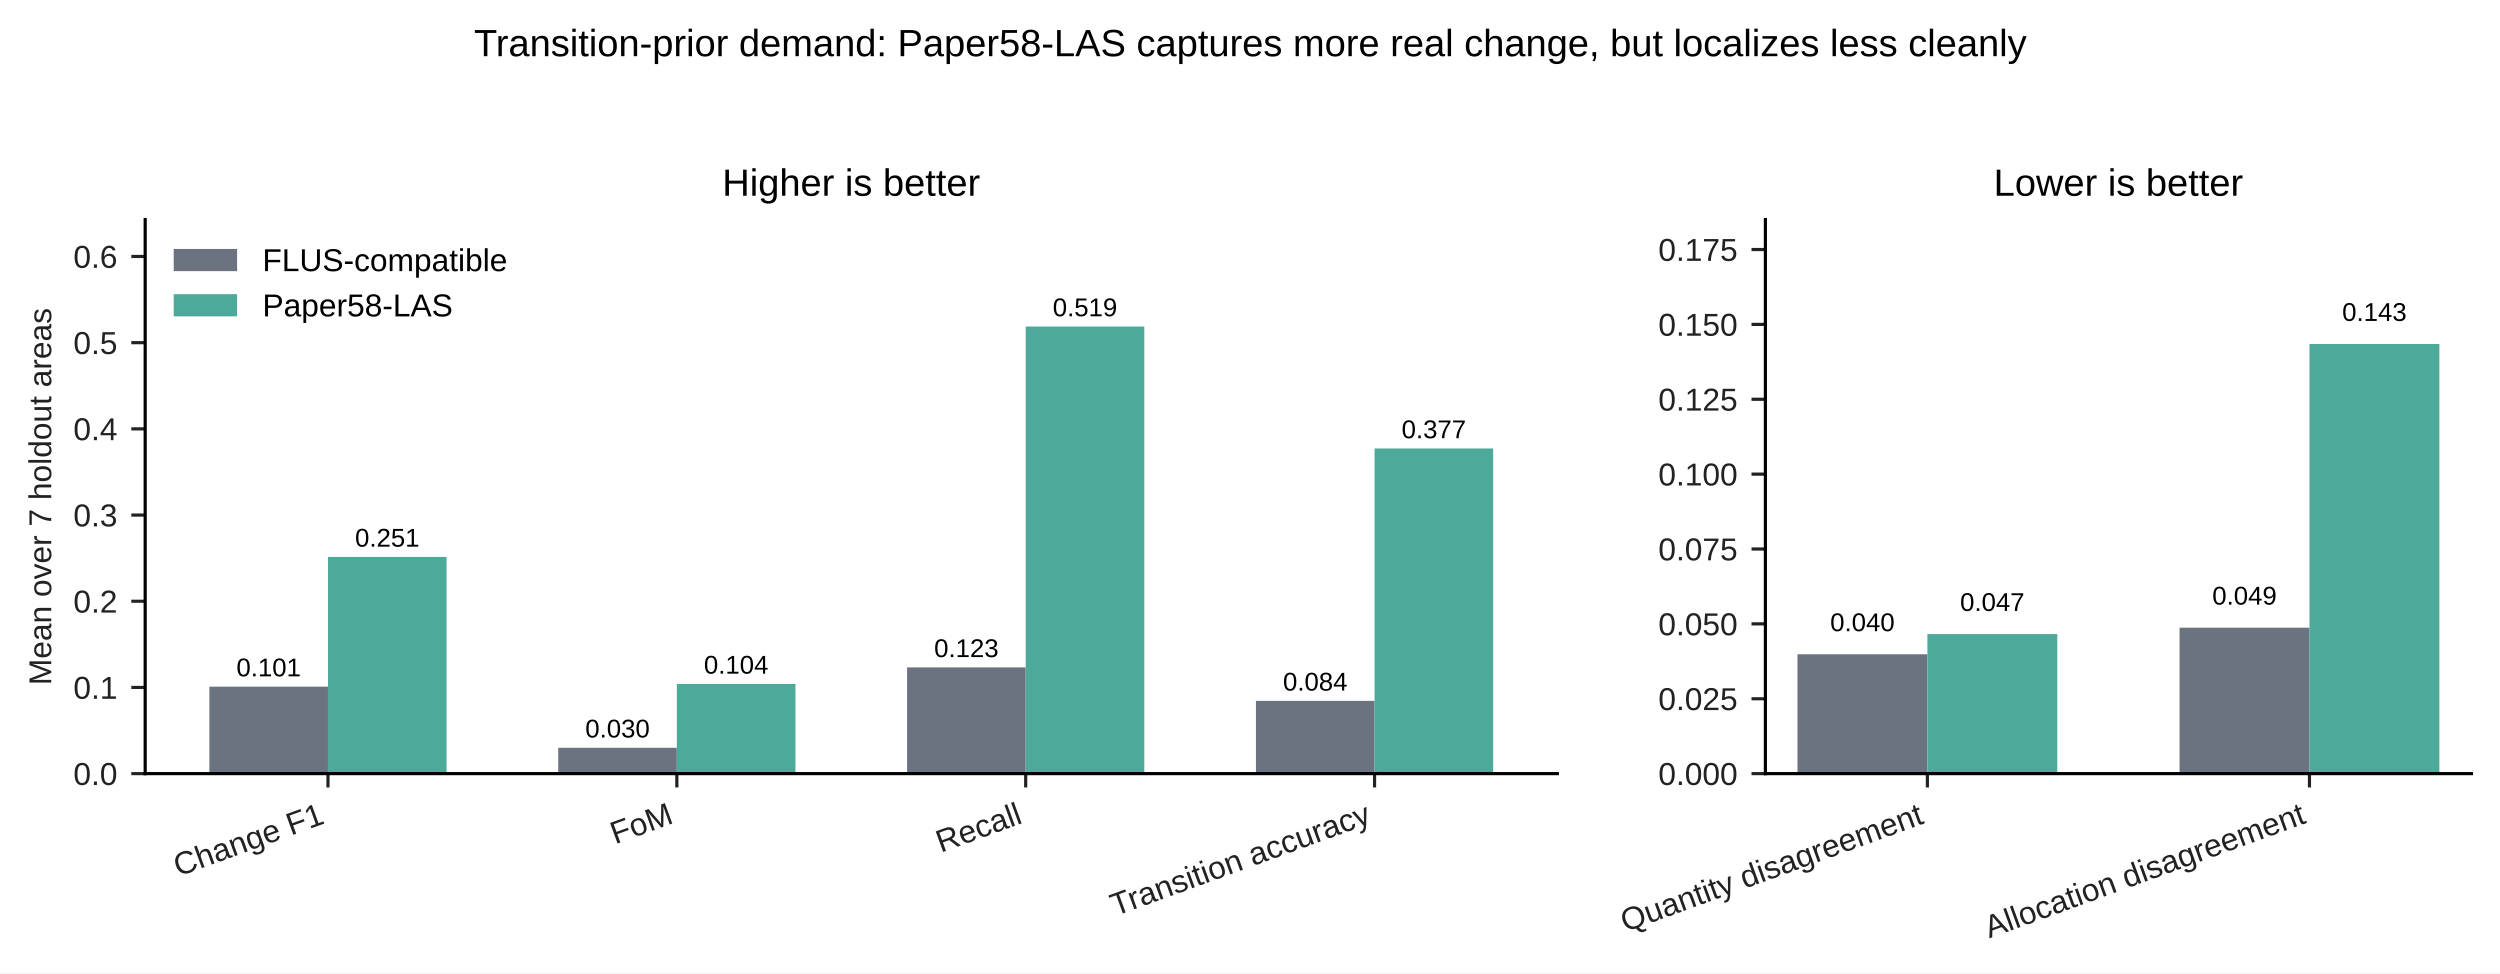
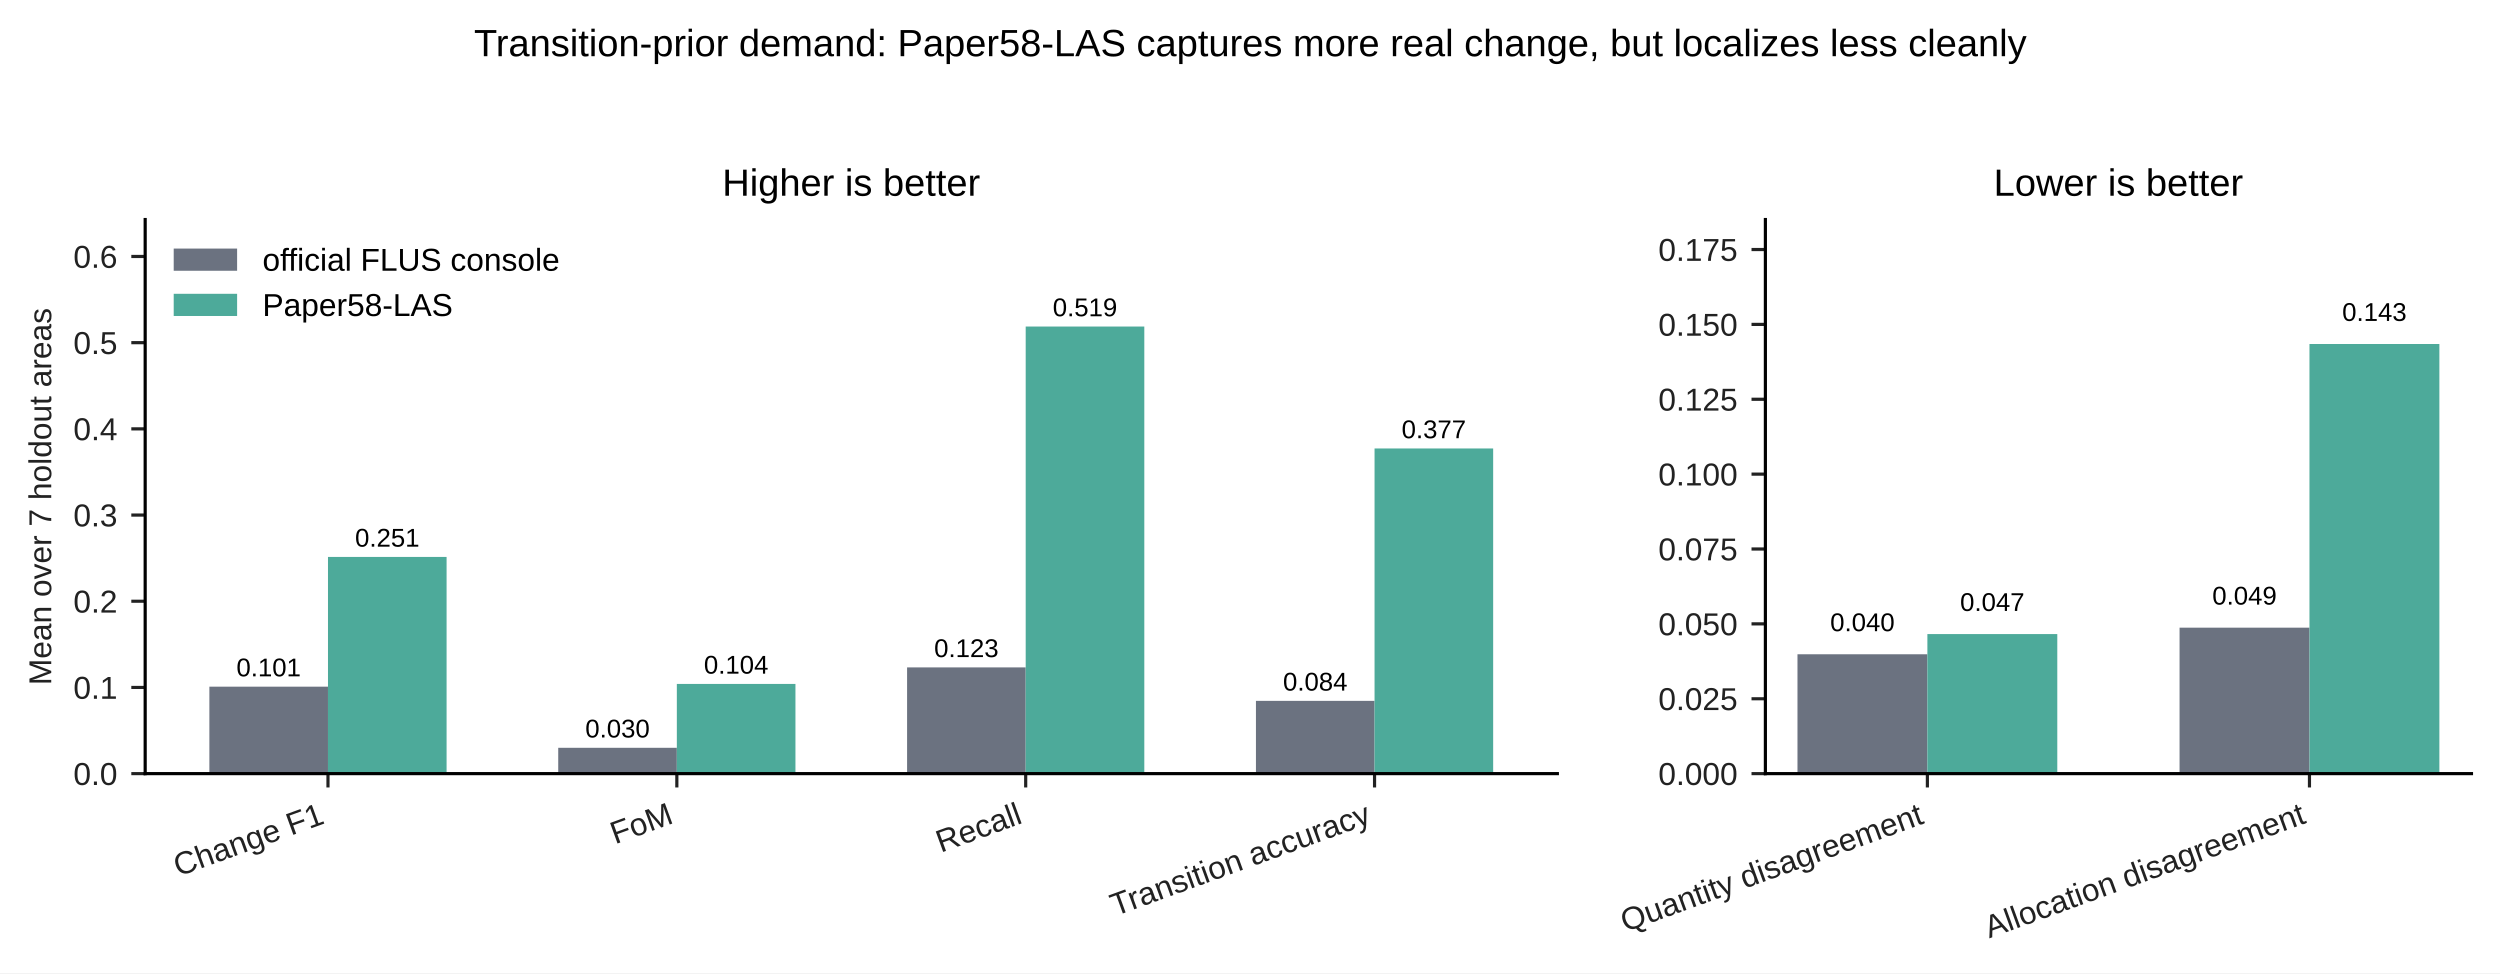
<svg xmlns="http://www.w3.org/2000/svg" xmlns:xlink="http://www.w3.org/1999/xlink" width="630.886pt" height="245.592pt" viewBox="0 0 630.886 245.592" version="1.1">
  <defs>
    <style type="text/css">*{stroke-linejoin: round; stroke-linecap: butt}</style>
  </defs>
  <g id="figure_1">
    <g id="patch_1">
      <path d="M 0 245.592 L 630.886 245.592 L 630.886 0 L 0 0 z " style="fill: #ffffff" />
    </g>
    <g id="axes_1">
      <g id="patch_2">
        <path d="M 36.636 195.228 L 393.005 195.228 L 393.005 55.401 L 36.636 55.401 z " style="fill: #ffffff" />
      </g>
      <g id="patch_3">
-         <path d="M 52.835 195.228 L 82.767 195.228 L 82.767 173.28 L 52.835 173.28 z " clip-path="url(#p665670b766)" style="fill: #6b7280" />
+         <path d="M 52.835 195.228 L 82.767 195.228 L 82.767 173.28 L 52.835 173.28 z " clip-path="url(#p2acfc96ce9)" style="fill: #6b7280" />
      </g>
      <g id="patch_4">
-         <path d="M 140.871 195.228 L 170.803 195.228 L 170.803 188.709 L 140.871 188.709 z " clip-path="url(#p665670b766)" style="fill: #6b7280" />
+         <path d="M 140.871 195.228 L 170.803 195.228 L 170.803 188.709 L 140.871 188.709 z " clip-path="url(#p2acfc96ce9)" style="fill: #6b7280" />
      </g>
      <g id="patch_5">
-         <path d="M 228.906 195.228 L 258.838 195.228 L 258.838 168.421 L 228.906 168.421 z " clip-path="url(#p665670b766)" style="fill: #6b7280" />
+         <path d="M 228.906 195.228 L 258.838 195.228 L 258.838 168.421 L 228.906 168.421 z " clip-path="url(#p2acfc96ce9)" style="fill: #6b7280" />
      </g>
      <g id="patch_6">
-         <path d="M 316.942 195.228 L 346.874 195.228 L 346.874 176.871 L 316.942 176.871 z " clip-path="url(#p665670b766)" style="fill: #6b7280" />
+         <path d="M 316.942 195.228 L 346.874 195.228 L 346.874 176.871 L 316.942 176.871 z " clip-path="url(#p2acfc96ce9)" style="fill: #6b7280" />
      </g>
      <g id="patch_7">
-         <path d="M 82.767 195.228 L 112.699 195.228 L 112.699 140.553 L 82.767 140.553 z " clip-path="url(#p665670b766)" style="fill: #4daa9a" />
+         <path d="M 82.767 195.228 L 112.699 195.228 L 112.699 140.553 L 82.767 140.553 z " clip-path="url(#p2acfc96ce9)" style="fill: #4daa9a" />
      </g>
      <g id="patch_8">
-         <path d="M 170.803 195.228 L 200.735 195.228 L 200.735 172.599 L 170.803 172.599 z " clip-path="url(#p665670b766)" style="fill: #4daa9a" />
+         <path d="M 170.803 195.228 L 200.735 195.228 L 200.735 172.599 L 170.803 172.599 z " clip-path="url(#p2acfc96ce9)" style="fill: #4daa9a" />
      </g>
      <g id="patch_9">
-         <path d="M 258.838 195.228 L 288.771 195.228 L 288.771 82.399 L 258.838 82.399 z " clip-path="url(#p665670b766)" style="fill: #4daa9a" />
+         <path d="M 258.838 195.228 L 288.771 195.228 L 288.771 82.399 L 258.838 82.399 z " clip-path="url(#p2acfc96ce9)" style="fill: #4daa9a" />
      </g>
      <g id="patch_10">
-         <path d="M 346.874 195.228 L 376.806 195.228 L 376.806 113.18 L 346.874 113.18 z " clip-path="url(#p665670b766)" style="fill: #4daa9a" />
+         <path d="M 346.874 195.228 L 376.806 195.228 L 376.806 113.18 L 346.874 113.18 z " clip-path="url(#p2acfc96ce9)" style="fill: #4daa9a" />
      </g>
      <g id="matplotlib.axis_1">
        <g id="xtick_1">
          <g id="line2d_1">
            <defs>
-               <path id="m5329ba27b9" d="M 0 0 L 0 3.5 " style="stroke: #222222; stroke-width: 0.8" />
+               <path id="m4aba3ac16d" d="M 0 0 L 0 3.5 " style="stroke: #222222; stroke-width: 0.8" />
            </defs>
            <g>
-               <use xlink:href="#m5329ba27b9" x="82.767" y="195.228" style="fill: #222222; stroke: #222222; stroke-width: 0.8" />
+               <use xlink:href="#m4aba3ac16d" x="82.767" y="195.228" style="fill: #222222; stroke: #222222; stroke-width: 0.8" />
            </g>
          </g>
          <g id="text_1">
            <text style="font-size: 8px; font-family: 'Arial', 'Helvetica', 'DejaVu Sans', sans-serif; fill: #222222" transform="translate(44.99925 221.2374) rotate(-20)">Change F1</text>
          </g>
        </g>
        <g id="xtick_2">
          <g id="line2d_2">
            <g>
-               <use xlink:href="#m5329ba27b9" x="170.803" y="195.228" style="fill: #222222; stroke: #222222; stroke-width: 0.8" />
+               <use xlink:href="#m4aba3ac16d" x="170.803" y="195.228" style="fill: #222222; stroke: #222222; stroke-width: 0.8" />
            </g>
          </g>
          <g id="text_2">
            <text style="font-size: 8px; font-family: 'Arial', 'Helvetica', 'DejaVu Sans', sans-serif; fill: #222222" transform="translate(155.225 213.0809) rotate(-20)">FoM</text>
          </g>
        </g>
        <g id="xtick_3">
          <g id="line2d_3">
            <g>
-               <use xlink:href="#m5329ba27b9" x="258.838" y="195.228" style="fill: #222222; stroke: #222222; stroke-width: 0.8" />
+               <use xlink:href="#m4aba3ac16d" x="258.838" y="195.228" style="fill: #222222; stroke: #222222; stroke-width: 0.8" />
            </g>
          </g>
          <g id="text_3">
            <text style="font-size: 8px; font-family: 'Arial', 'Helvetica', 'DejaVu Sans', sans-serif; fill: #222222" transform="translate(237.4053 215.2121) rotate(-20)">Recall</text>
          </g>
        </g>
        <g id="xtick_4">
          <g id="line2d_4">
            <g>
-               <use xlink:href="#m5329ba27b9" x="346.874" y="195.228" style="fill: #222222; stroke: #222222; stroke-width: 0.8" />
+               <use xlink:href="#m4aba3ac16d" x="346.874" y="195.228" style="fill: #222222; stroke: #222222; stroke-width: 0.8" />
            </g>
          </g>
          <g id="text_4">
            <text style="font-size: 8px; font-family: 'Arial', 'Helvetica', 'DejaVu Sans', sans-serif; fill: #222222" transform="translate(281.4079 231.2272) rotate(-20)">Transition accuracy</text>
          </g>
        </g>
      </g>
      <g id="matplotlib.axis_2">
        <g id="ytick_1">
          <g id="line2d_5">
            <defs>
-               <path id="m943d114784" d="M 0 0 L -3.5 0 " style="stroke: #222222; stroke-width: 0.8" />
+               <path id="m7554efa695" d="M 0 0 L -3.5 0 " style="stroke: #222222; stroke-width: 0.8" />
            </defs>
            <g>
-               <use xlink:href="#m943d114784" x="36.636" y="195.228" style="fill: #222222; stroke: #222222; stroke-width: 0.8" />
+               <use xlink:href="#m7554efa695" x="36.636" y="195.228" style="fill: #222222; stroke: #222222; stroke-width: 0.8" />
            </g>
          </g>
          <g id="text_5">
            <text style="font-size: 8px; font-family: 'Arial', 'Helvetica', 'DejaVu Sans', sans-serif; text-anchor: end; fill: #222222" x="29.636" y="198.091" transform="rotate(-0 29.63625 198.0912)">0.0</text>
          </g>
        </g>
        <g id="ytick_2">
          <g id="line2d_6">
            <g>
-               <use xlink:href="#m943d114784" x="36.636" y="173.477" style="fill: #222222; stroke: #222222; stroke-width: 0.8" />
+               <use xlink:href="#m7554efa695" x="36.636" y="173.477" style="fill: #222222; stroke: #222222; stroke-width: 0.8" />
            </g>
          </g>
          <g id="text_6">
            <text style="font-size: 8px; font-family: 'Arial', 'Helvetica', 'DejaVu Sans', sans-serif; text-anchor: end; fill: #222222" x="29.636" y="176.34" transform="rotate(-0 29.63625 176.3403)">0.1</text>
          </g>
        </g>
        <g id="ytick_3">
          <g id="line2d_7">
            <g>
-               <use xlink:href="#m943d114784" x="36.636" y="151.726" style="fill: #222222; stroke: #222222; stroke-width: 0.8" />
+               <use xlink:href="#m7554efa695" x="36.636" y="151.726" style="fill: #222222; stroke: #222222; stroke-width: 0.8" />
            </g>
          </g>
          <g id="text_7">
            <text style="font-size: 8px; font-family: 'Arial', 'Helvetica', 'DejaVu Sans', sans-serif; text-anchor: end; fill: #222222" x="29.636" y="154.589" transform="rotate(-0 29.63625 154.5893)">0.2</text>
          </g>
        </g>
        <g id="ytick_4">
          <g id="line2d_8">
            <g>
-               <use xlink:href="#m943d114784" x="36.636" y="129.975" style="fill: #222222; stroke: #222222; stroke-width: 0.8" />
+               <use xlink:href="#m7554efa695" x="36.636" y="129.975" style="fill: #222222; stroke: #222222; stroke-width: 0.8" />
            </g>
          </g>
          <g id="text_8">
            <text style="font-size: 8px; font-family: 'Arial', 'Helvetica', 'DejaVu Sans', sans-serif; text-anchor: end; fill: #222222" x="29.636" y="132.838" transform="rotate(-0 29.63625 132.8383)">0.3</text>
          </g>
        </g>
        <g id="ytick_5">
          <g id="line2d_9">
            <g>
-               <use xlink:href="#m943d114784" x="36.636" y="108.224" style="fill: #222222; stroke: #222222; stroke-width: 0.8" />
+               <use xlink:href="#m7554efa695" x="36.636" y="108.224" style="fill: #222222; stroke: #222222; stroke-width: 0.8" />
            </g>
          </g>
          <g id="text_9">
            <text style="font-size: 8px; font-family: 'Arial', 'Helvetica', 'DejaVu Sans', sans-serif; text-anchor: end; fill: #222222" x="29.636" y="111.087" transform="rotate(-0 29.63625 111.0874)">0.4</text>
          </g>
        </g>
        <g id="ytick_6">
          <g id="line2d_10">
            <g>
-               <use xlink:href="#m943d114784" x="36.636" y="86.473" style="fill: #222222; stroke: #222222; stroke-width: 0.8" />
+               <use xlink:href="#m7554efa695" x="36.636" y="86.473" style="fill: #222222; stroke: #222222; stroke-width: 0.8" />
            </g>
          </g>
          <g id="text_10">
            <text style="font-size: 8px; font-family: 'Arial', 'Helvetica', 'DejaVu Sans', sans-serif; text-anchor: end; fill: #222222" x="29.636" y="89.336" transform="rotate(-0 29.63625 89.33642)">0.5</text>
          </g>
        </g>
        <g id="ytick_7">
          <g id="line2d_11">
            <g>
-               <use xlink:href="#m943d114784" x="36.636" y="64.722" style="fill: #222222; stroke: #222222; stroke-width: 0.8" />
+               <use xlink:href="#m7554efa695" x="36.636" y="64.722" style="fill: #222222; stroke: #222222; stroke-width: 0.8" />
            </g>
          </g>
          <g id="text_11">
            <text style="font-size: 8px; font-family: 'Arial', 'Helvetica', 'DejaVu Sans', sans-serif; text-anchor: end; fill: #222222" x="29.636" y="67.585" transform="rotate(-0 29.63625 67.58545)">0.6</text>
          </g>
        </g>
        <g id="text_12">
          <text style="font-size: 8px; font-family: 'Arial', 'Helvetica', 'DejaVu Sans', sans-serif; text-anchor: middle; fill: #222222" x="12.926" y="125.315" transform="rotate(-90 12.92625 125.3146)">Mean over 7 holdout areas</text>
        </g>
      </g>
      <g id="patch_11">
        <path d="M 36.636 195.228 L 36.636 55.401 " style="fill: none; stroke: #000000; stroke-width: 0.8; stroke-linejoin: miter; stroke-linecap: square" />
      </g>
      <g id="patch_12">
        <path d="M 36.636 195.228 L 393.005 195.228 " style="fill: none; stroke: #000000; stroke-width: 0.8; stroke-linejoin: miter; stroke-linecap: square" />
      </g>
      <g id="text_13">
        <text style="font-size: 6.5px; font-family: 'Arial', 'Helvetica', 'DejaVu Sans', sans-serif; text-anchor: middle" x="67.801" y="170.683" transform="rotate(-0 67.80091 170.6832)">0.101</text>
      </g>
      <g id="text_14">
        <text style="font-size: 6.5px; font-family: 'Arial', 'Helvetica', 'DejaVu Sans', sans-serif; text-anchor: middle" x="155.837" y="186.112" transform="rotate(-0 155.8367 186.1119)">0.030</text>
      </g>
      <g id="text_15">
        <text style="font-size: 6.5px; font-family: 'Arial', 'Helvetica', 'DejaVu Sans', sans-serif; text-anchor: middle" x="243.872" y="165.824" transform="rotate(-0 243.8724 165.8241)">0.123</text>
      </g>
      <g id="text_16">
        <text style="font-size: 6.5px; font-family: 'Arial', 'Helvetica', 'DejaVu Sans', sans-serif; text-anchor: middle" x="331.908" y="174.274" transform="rotate(-0 331.9082 174.2744)">0.084</text>
      </g>
      <g id="text_17">
        <text style="font-size: 6.5px; font-family: 'Arial', 'Helvetica', 'DejaVu Sans', sans-serif; text-anchor: middle" x="97.733" y="137.956" transform="rotate(-0 97.73306 137.9563)">0.251</text>
      </g>
      <g id="text_18">
        <text style="font-size: 6.5px; font-family: 'Arial', 'Helvetica', 'DejaVu Sans', sans-serif; text-anchor: middle" x="185.769" y="170.002" transform="rotate(-0 185.7688 170.0022)">0.104</text>
      </g>
      <g id="text_19">
        <text style="font-size: 6.5px; font-family: 'Arial', 'Helvetica', 'DejaVu Sans', sans-serif; text-anchor: middle" x="273.805" y="79.802" transform="rotate(-0 273.8046 79.80166)">0.519</text>
      </g>
      <g id="text_20">
        <text style="font-size: 6.5px; font-family: 'Arial', 'Helvetica', 'DejaVu Sans', sans-serif; text-anchor: middle" x="361.84" y="110.583" transform="rotate(-0 361.8403 110.5829)">0.377</text>
      </g>
      <g id="text_21">
        <text style="font-size: 9.6px; font-family: 'Arial', 'Helvetica', 'DejaVu Sans', sans-serif; text-anchor: middle" x="214.821" y="49.401" transform="rotate(-0 214.8206 49.401)">Higher is better</text>
      </g>
      <g id="legend_1">
        <g id="patch_13">
-           <path d="M 43.836 68.425 L 59.836 68.425 L 59.836 62.825 L 43.836 62.825 z " style="fill: #6b7280" />
+           <path d="M 43.836 68.327 L 59.836 68.327 L 59.836 62.727 L 43.836 62.727 z " style="fill: #6b7280" />
        </g>
        <g id="text_22">
-           <text style="font-size: 8px; font-family: 'Arial', 'Helvetica', 'DejaVu Sans', sans-serif; text-anchor: start" x="66.236" y="68.425" transform="rotate(-0 66.23625 68.42475)">FLUS-compatible</text>
+           <text style="font-size: 8px; font-family: 'Arial', 'Helvetica', 'DejaVu Sans', sans-serif; text-anchor: start" x="66.236" y="68.327" transform="rotate(-0 66.23625 68.32725)">official FLUS console</text>
        </g>
        <g id="patch_14">
-           <path d="M 43.836 79.838 L 59.836 79.838 L 59.836 74.239 L 43.836 74.239 z " style="fill: #4daa9a" />
+           <path d="M 43.836 79.741 L 59.836 79.741 L 59.836 74.141 L 43.836 74.141 z " style="fill: #4daa9a" />
        </g>
        <g id="text_23">
-           <text style="font-size: 8px; font-family: 'Arial', 'Helvetica', 'DejaVu Sans', sans-serif; text-anchor: start" x="66.236" y="79.838" transform="rotate(-0 66.23625 79.8385)">Paper58-LAS</text>
+           <text style="font-size: 8px; font-family: 'Arial', 'Helvetica', 'DejaVu Sans', sans-serif; text-anchor: start" x="66.236" y="79.741" transform="rotate(-0 66.23625 79.741)">Paper58-LAS</text>
        </g>
      </g>
    </g>
    <g id="axes_2">
      <g id="patch_15">
        <path d="M 445.502 195.228 L 623.686 195.228 L 623.686 55.401 L 445.502 55.401 z " style="fill: #ffffff" />
      </g>
      <g id="patch_16">
-         <path d="M 453.601 195.228 L 486.384 195.228 L 486.384 165.107 L 453.601 165.107 z " clip-path="url(#p9cfb8aae22)" style="fill: #6b7280" />
+         <path d="M 453.601 195.228 L 486.384 195.228 L 486.384 165.107 L 453.601 165.107 z " clip-path="url(#p484b95293a)" style="fill: #6b7280" />
      </g>
      <g id="patch_17">
-         <path d="M 550.021 195.228 L 582.804 195.228 L 582.804 158.397 L 550.021 158.397 z " clip-path="url(#p9cfb8aae22)" style="fill: #6b7280" />
+         <path d="M 550.021 195.228 L 582.804 195.228 L 582.804 158.397 L 550.021 158.397 z " clip-path="url(#p484b95293a)" style="fill: #6b7280" />
      </g>
      <g id="patch_18">
-         <path d="M 486.384 195.228 L 519.167 195.228 L 519.167 160.005 L 486.384 160.005 z " clip-path="url(#p9cfb8aae22)" style="fill: #4daa9a" />
+         <path d="M 486.384 195.228 L 519.167 195.228 L 519.167 160.005 L 486.384 160.005 z " clip-path="url(#p484b95293a)" style="fill: #4daa9a" />
      </g>
      <g id="patch_19">
-         <path d="M 582.804 195.228 L 615.587 195.228 L 615.587 86.811 L 582.804 86.811 z " clip-path="url(#p9cfb8aae22)" style="fill: #4daa9a" />
+         <path d="M 582.804 195.228 L 615.587 195.228 L 615.587 86.811 L 582.804 86.811 z " clip-path="url(#p484b95293a)" style="fill: #4daa9a" />
      </g>
      <g id="matplotlib.axis_3">
        <g id="xtick_5">
          <g id="line2d_12">
            <g>
-               <use xlink:href="#m5329ba27b9" x="486.384" y="195.228" style="fill: #222222; stroke: #222222; stroke-width: 0.8" />
+               <use xlink:href="#m4aba3ac16d" x="486.384" y="195.228" style="fill: #222222; stroke: #222222; stroke-width: 0.8" />
            </g>
          </g>
          <g id="text_24">
            <text style="font-size: 8px; font-family: 'Arial', 'Helvetica', 'DejaVu Sans', sans-serif; fill: #222222" transform="translate(410.1793 235.232) rotate(-20)">Quantity disagreement</text>
          </g>
        </g>
        <g id="xtick_6">
          <g id="line2d_13">
            <g>
-               <use xlink:href="#m5329ba27b9" x="582.804" y="195.228" style="fill: #222222; stroke: #222222; stroke-width: 0.8" />
+               <use xlink:href="#m4aba3ac16d" x="582.804" y="195.228" style="fill: #222222; stroke: #222222; stroke-width: 0.8" />
            </g>
          </g>
          <g id="text_25">
            <text style="font-size: 8px; font-family: 'Arial', 'Helvetica', 'DejaVu Sans', sans-serif; fill: #222222" transform="translate(501.9996 236.8099) rotate(-20)">Allocation disagreement</text>
          </g>
        </g>
      </g>
      <g id="matplotlib.axis_4">
        <g id="ytick_8">
          <g id="line2d_14">
            <g>
-               <use xlink:href="#m943d114784" x="445.502" y="195.228" style="fill: #222222; stroke: #222222; stroke-width: 0.8" />
+               <use xlink:href="#m7554efa695" x="445.502" y="195.228" style="fill: #222222; stroke: #222222; stroke-width: 0.8" />
            </g>
          </g>
          <g id="text_26">
            <text style="font-size: 8px; font-family: 'Arial', 'Helvetica', 'DejaVu Sans', sans-serif; text-anchor: end; fill: #222222" x="438.502" y="198.091" transform="rotate(-0 438.5019 198.0912)">0.000</text>
          </g>
        </g>
        <g id="ytick_9">
          <g id="line2d_15">
            <g>
-               <use xlink:href="#m943d114784" x="445.502" y="176.334" style="fill: #222222; stroke: #222222; stroke-width: 0.8" />
+               <use xlink:href="#m7554efa695" x="445.502" y="176.334" style="fill: #222222; stroke: #222222; stroke-width: 0.8" />
            </g>
          </g>
          <g id="text_27">
            <text style="font-size: 8px; font-family: 'Arial', 'Helvetica', 'DejaVu Sans', sans-serif; text-anchor: end; fill: #222222" x="438.502" y="179.197" transform="rotate(-0 438.5019 179.197)">0.025</text>
          </g>
        </g>
        <g id="ytick_10">
          <g id="line2d_16">
            <g>
-               <use xlink:href="#m943d114784" x="445.502" y="157.44" style="fill: #222222; stroke: #222222; stroke-width: 0.8" />
+               <use xlink:href="#m7554efa695" x="445.502" y="157.44" style="fill: #222222; stroke: #222222; stroke-width: 0.8" />
            </g>
          </g>
          <g id="text_28">
            <text style="font-size: 8px; font-family: 'Arial', 'Helvetica', 'DejaVu Sans', sans-serif; text-anchor: end; fill: #222222" x="438.502" y="160.303" transform="rotate(-0 438.5019 160.3028)">0.050</text>
          </g>
        </g>
        <g id="ytick_11">
          <g id="line2d_17">
            <g>
-               <use xlink:href="#m943d114784" x="445.502" y="138.546" style="fill: #222222; stroke: #222222; stroke-width: 0.8" />
+               <use xlink:href="#m7554efa695" x="445.502" y="138.546" style="fill: #222222; stroke: #222222; stroke-width: 0.8" />
            </g>
          </g>
          <g id="text_29">
            <text style="font-size: 8px; font-family: 'Arial', 'Helvetica', 'DejaVu Sans', sans-serif; text-anchor: end; fill: #222222" x="438.502" y="141.409" transform="rotate(-0 438.5019 141.4086)">0.075</text>
          </g>
        </g>
        <g id="ytick_12">
          <g id="line2d_18">
            <g>
-               <use xlink:href="#m943d114784" x="445.502" y="119.651" style="fill: #222222; stroke: #222222; stroke-width: 0.8" />
+               <use xlink:href="#m7554efa695" x="445.502" y="119.651" style="fill: #222222; stroke: #222222; stroke-width: 0.8" />
            </g>
          </g>
          <g id="text_30">
            <text style="font-size: 8px; font-family: 'Arial', 'Helvetica', 'DejaVu Sans', sans-serif; text-anchor: end; fill: #222222" x="438.502" y="122.514" transform="rotate(-0 438.5019 122.5144)">0.100</text>
          </g>
        </g>
        <g id="ytick_13">
          <g id="line2d_19">
            <g>
-               <use xlink:href="#m943d114784" x="445.502" y="100.757" style="fill: #222222; stroke: #222222; stroke-width: 0.8" />
+               <use xlink:href="#m7554efa695" x="445.502" y="100.757" style="fill: #222222; stroke: #222222; stroke-width: 0.8" />
            </g>
          </g>
          <g id="text_31">
            <text style="font-size: 8px; font-family: 'Arial', 'Helvetica', 'DejaVu Sans', sans-serif; text-anchor: end; fill: #222222" x="438.502" y="103.62" transform="rotate(-0 438.5019 103.6202)">0.125</text>
          </g>
        </g>
        <g id="ytick_14">
          <g id="line2d_20">
            <g>
-               <use xlink:href="#m943d114784" x="445.502" y="81.863" style="fill: #222222; stroke: #222222; stroke-width: 0.8" />
+               <use xlink:href="#m7554efa695" x="445.502" y="81.863" style="fill: #222222; stroke: #222222; stroke-width: 0.8" />
            </g>
          </g>
          <g id="text_32">
            <text style="font-size: 8px; font-family: 'Arial', 'Helvetica', 'DejaVu Sans', sans-serif; text-anchor: end; fill: #222222" x="438.502" y="84.726" transform="rotate(-0 438.5019 84.72604)">0.150</text>
          </g>
        </g>
        <g id="ytick_15">
          <g id="line2d_21">
            <g>
-               <use xlink:href="#m943d114784" x="445.502" y="62.969" style="fill: #222222; stroke: #222222; stroke-width: 0.8" />
+               <use xlink:href="#m7554efa695" x="445.502" y="62.969" style="fill: #222222; stroke: #222222; stroke-width: 0.8" />
            </g>
          </g>
          <g id="text_33">
            <text style="font-size: 8px; font-family: 'Arial', 'Helvetica', 'DejaVu Sans', sans-serif; text-anchor: end; fill: #222222" x="438.502" y="65.832" transform="rotate(-0 438.5019 65.83184)">0.175</text>
          </g>
        </g>
      </g>
      <g id="patch_20">
        <path d="M 445.502 195.228 L 445.502 55.401 " style="fill: none; stroke: #000000; stroke-width: 0.8; stroke-linejoin: miter; stroke-linecap: square" />
      </g>
      <g id="patch_21">
        <path d="M 445.502 195.228 L 623.686 195.228 " style="fill: none; stroke: #000000; stroke-width: 0.8; stroke-linejoin: miter; stroke-linecap: square" />
      </g>
      <g id="text_34">
        <text style="font-size: 6.5px; font-family: 'Arial', 'Helvetica', 'DejaVu Sans', sans-serif; text-anchor: middle" x="469.993" y="159.28" transform="rotate(-0 469.9926 159.2804)">0.040</text>
      </g>
      <g id="text_35">
        <text style="font-size: 6.5px; font-family: 'Arial', 'Helvetica', 'DejaVu Sans', sans-serif; text-anchor: middle" x="566.413" y="152.571" transform="rotate(-0 566.4127 152.5708)">0.049</text>
      </g>
      <g id="text_36">
        <text style="font-size: 6.5px; font-family: 'Arial', 'Helvetica', 'DejaVu Sans', sans-serif; text-anchor: middle" x="502.775" y="154.178" transform="rotate(-0 502.7754 154.178)">0.047</text>
      </g>
      <g id="text_37">
        <text style="font-size: 6.5px; font-family: 'Arial', 'Helvetica', 'DejaVu Sans', sans-serif; text-anchor: middle" x="599.196" y="80.984" transform="rotate(-0 599.1955 80.98406)">0.143</text>
      </g>
      <g id="text_38">
        <text style="font-size: 9.6px; font-family: 'Arial', 'Helvetica', 'DejaVu Sans', sans-serif; text-anchor: middle" x="534.594" y="49.401" transform="rotate(-0 534.5941 49.401)">Lower is better</text>
      </g>
    </g>
    <g id="text_39">
      <text style="font-size: 9.6px; font-family: 'Arial', 'Helvetica', 'DejaVu Sans', sans-serif; text-anchor: middle" x="315.526" y="14.188" transform="rotate(-0 315.5263 14.1885)">Transition-prior demand: Paper58-LAS captures more real change, but localizes less cleanly</text>
    </g>
  </g>
  <defs>
-     <clipPath id="p665670b766">
+     <clipPath id="p2acfc96ce9">
      <rect x="36.636" y="55.401" width="356.369" height="139.827" />
    </clipPath>
-     <clipPath id="p9cfb8aae22">
+     <clipPath id="p484b95293a">
      <rect x="445.502" y="55.401" width="178.184" height="139.827" />
    </clipPath>
  </defs>
</svg>
